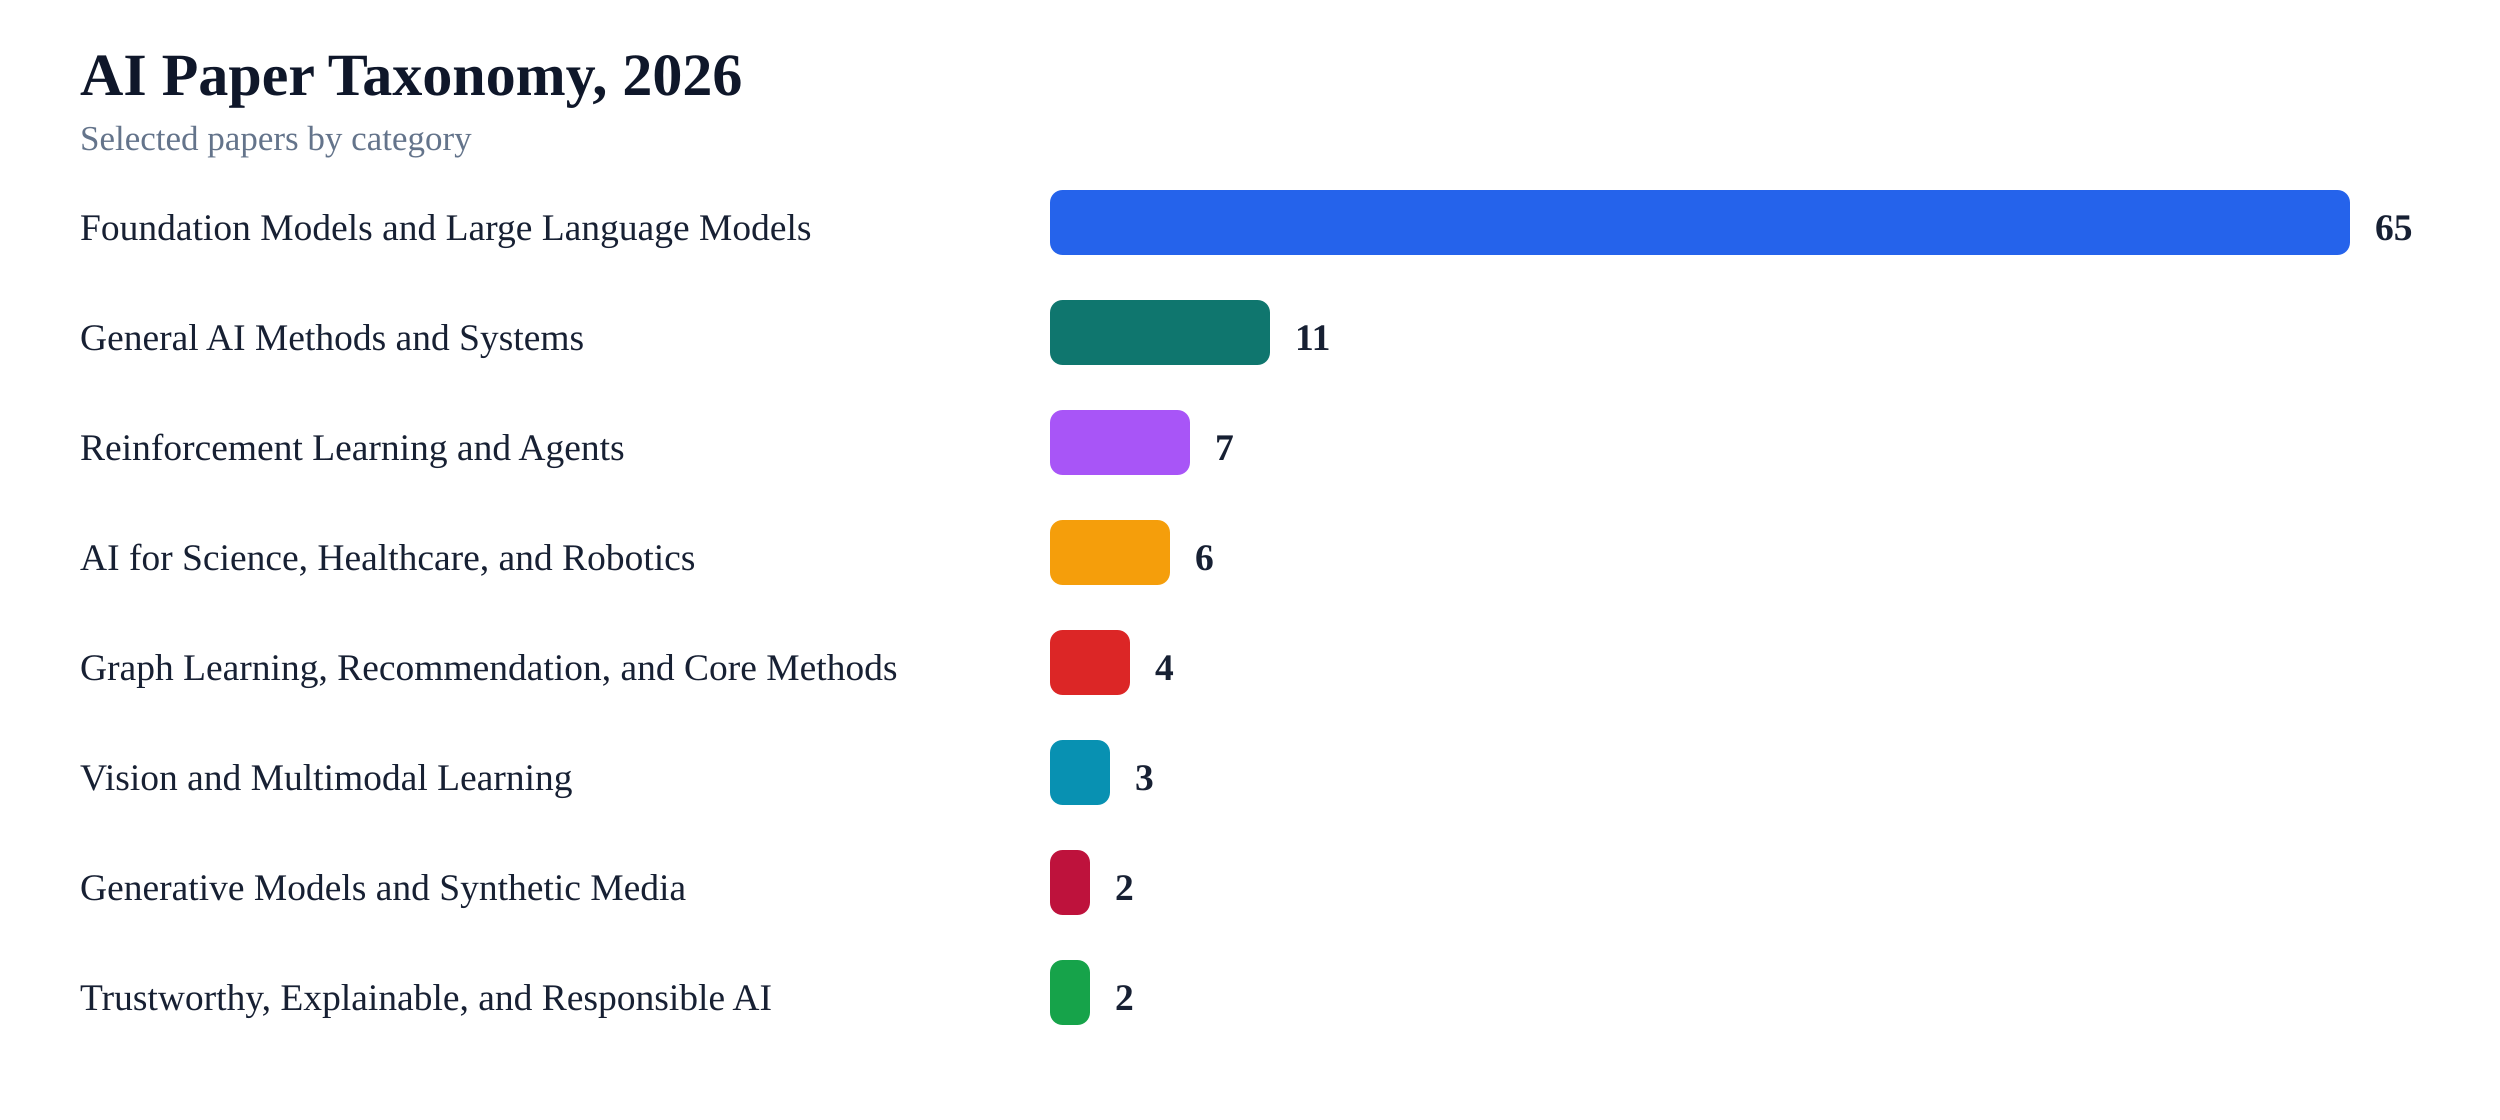
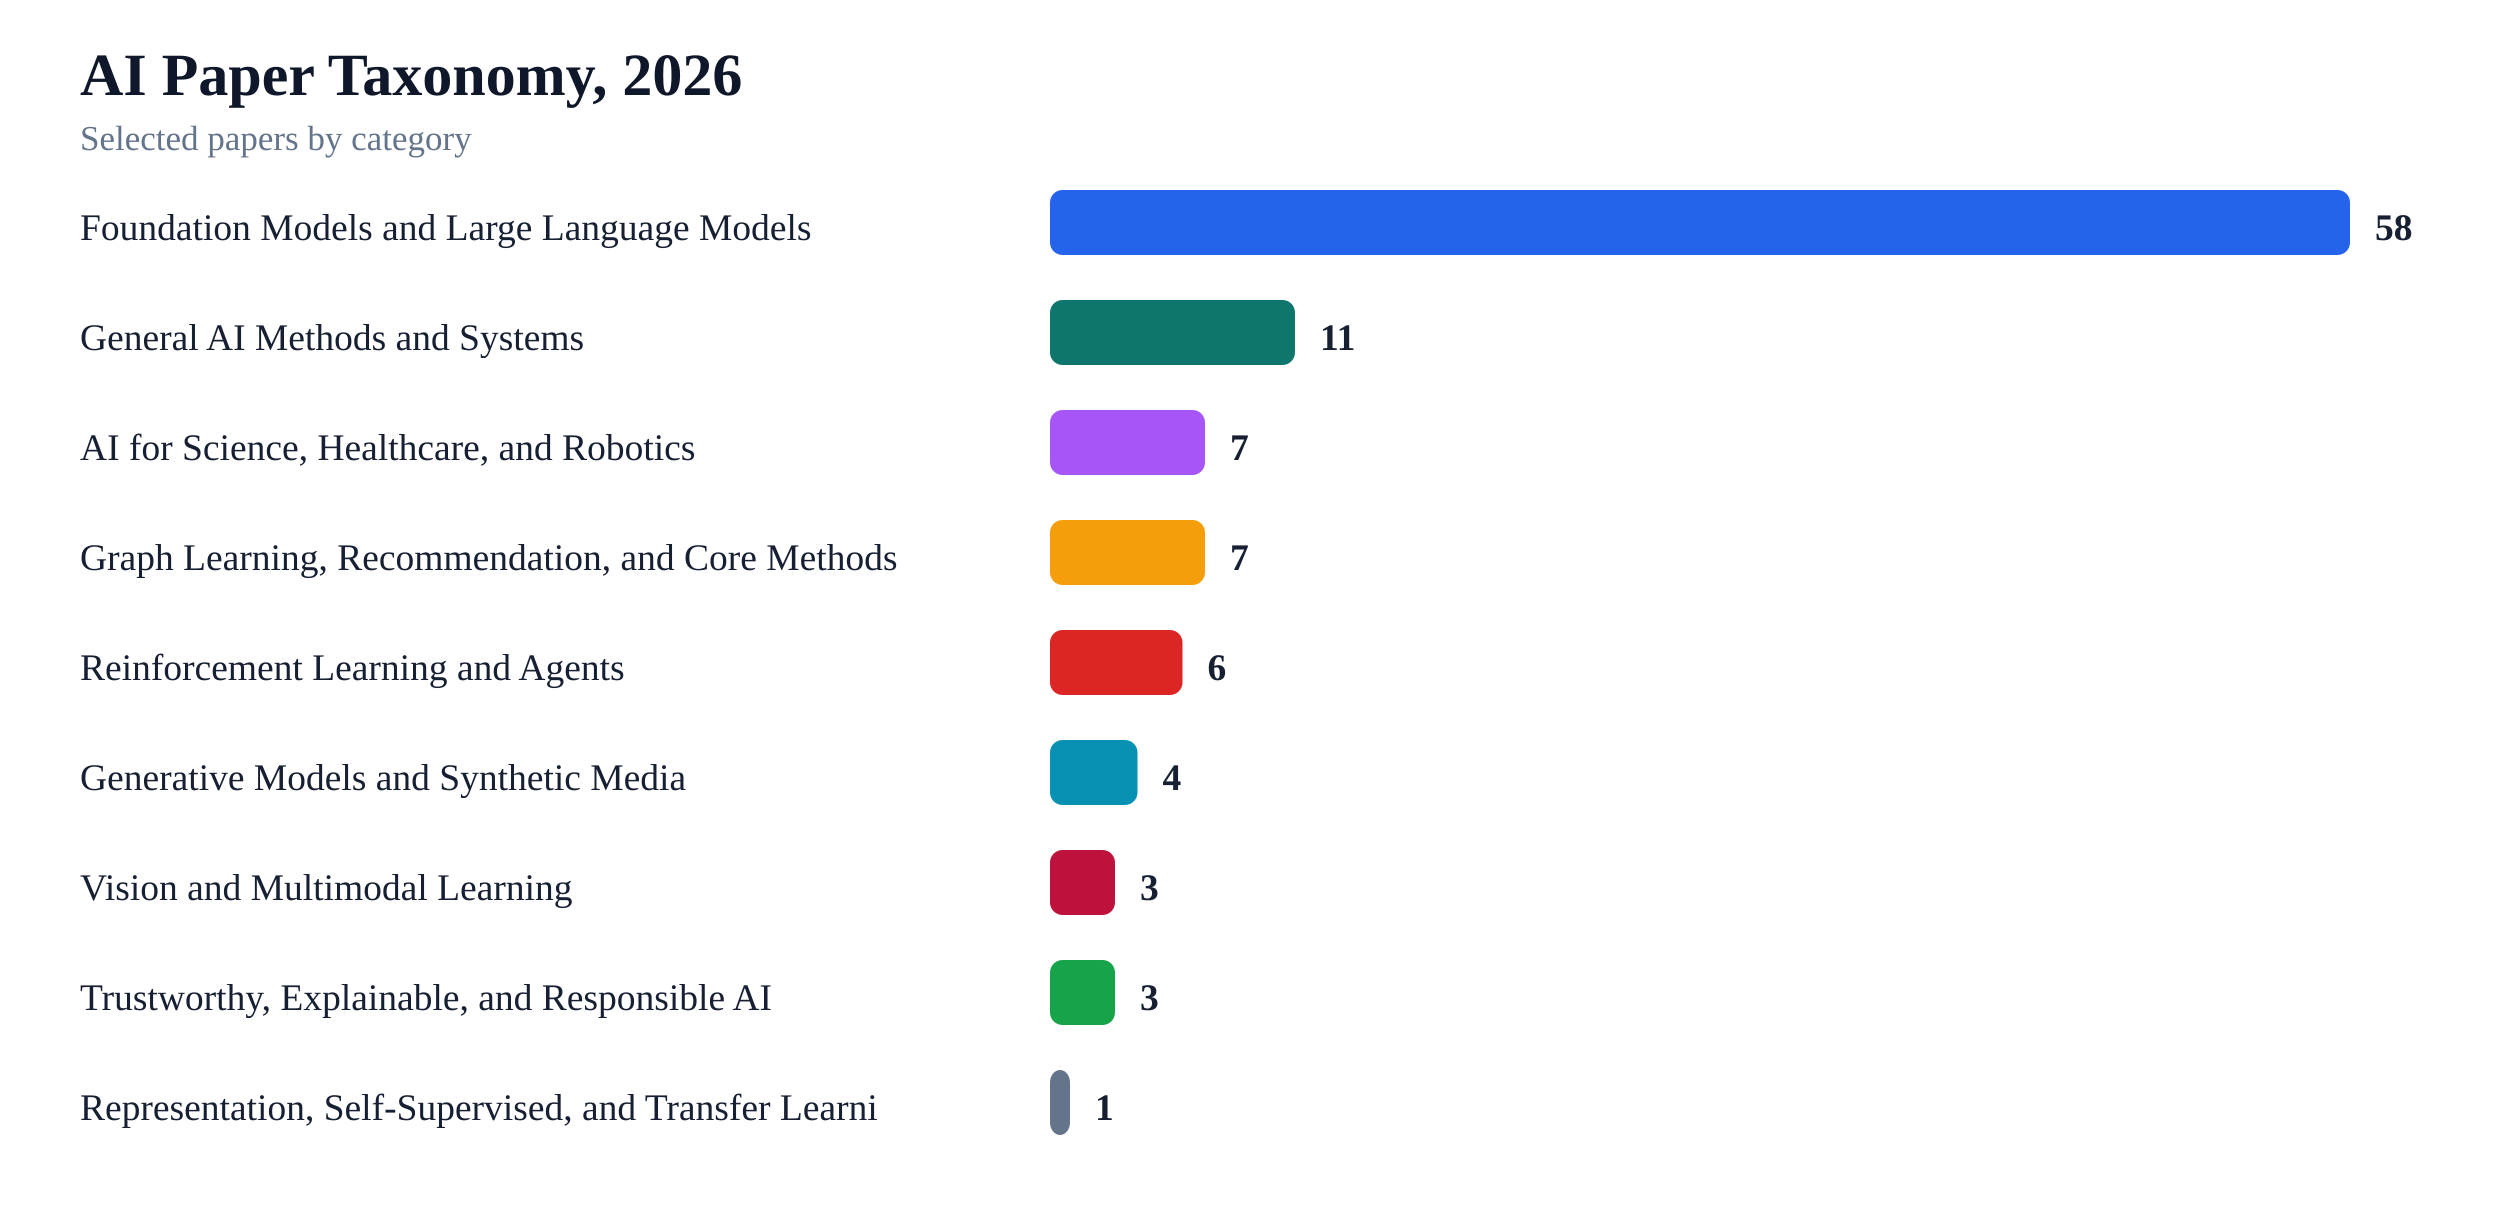
- <svg xmlns="http://www.w3.org/2000/svg" width="1000" height="448" viewBox="0 0 1000 448" role="img" aria-label="Category distribution 2026-2026">
+ <svg xmlns="http://www.w3.org/2000/svg" width="1000" height="492" viewBox="0 0 1000 492" role="img" aria-label="Category distribution 2026-2026">
  <rect width="100%" height="100%" fill="#ffffff" />
  <text x="32" y="38" fill="#0f172a" font-size="24" font-weight="800">AI Paper Taxonomy, 2026</text>
  <text x="32" y="60" fill="#64748b" font-size="14">Selected papers by category</text>
  <text x="32" y="96" fill="#172033" font-size="15">Foundation Models and Large Language Models</text>
  <rect x="420" y="76" width="520" height="26" rx="5" fill="#2563eb" />
-   <text x="950" y="96" fill="#172033" font-size="15" font-weight="700">65</text>
+   <text x="950" y="96" fill="#172033" font-size="15" font-weight="700">58</text>
  <text x="32" y="140" fill="#172033" font-size="15">General AI Methods and Systems</text>
-   <rect x="420" y="120" width="88" height="26" rx="5" fill="#0f766e" />
-   <text x="518" y="140" fill="#172033" font-size="15" font-weight="700">11</text>
-   <text x="32" y="184" fill="#172033" font-size="15">Reinforcement Learning and Agents</text>
-   <rect x="420" y="164" width="56" height="26" rx="5" fill="#a855f7" />
-   <text x="486" y="184" fill="#172033" font-size="15" font-weight="700">7</text>
-   <text x="32" y="228" fill="#172033" font-size="15">AI for Science, Healthcare, and Robotics</text>
-   <rect x="420" y="208" width="48" height="26" rx="5" fill="#f59e0b" />
-   <text x="478" y="228" fill="#172033" font-size="15" font-weight="700">6</text>
-   <text x="32" y="272" fill="#172033" font-size="15">Graph Learning, Recommendation, and Core Methods</text>
-   <rect x="420" y="252" width="32" height="26" rx="5" fill="#dc2626" />
-   <text x="462" y="272" fill="#172033" font-size="15" font-weight="700">4</text>
-   <text x="32" y="316" fill="#172033" font-size="15">Vision and Multimodal Learning</text>
-   <rect x="420" y="296" width="24" height="26" rx="5" fill="#0891b2" />
-   <text x="454" y="316" fill="#172033" font-size="15" font-weight="700">3</text>
-   <text x="32" y="360" fill="#172033" font-size="15">Generative Models and Synthetic Media</text>
-   <rect x="420" y="340" width="16" height="26" rx="5" fill="#be123c" />
-   <text x="446" y="360" fill="#172033" font-size="15" font-weight="700">2</text>
+   <rect x="420" y="120" width="98" height="26" rx="5" fill="#0f766e" />
+   <text x="528" y="140" fill="#172033" font-size="15" font-weight="700">11</text>
+   <text x="32" y="184" fill="#172033" font-size="15">AI for Science, Healthcare, and Robotics</text>
+   <rect x="420" y="164" width="62" height="26" rx="5" fill="#a855f7" />
+   <text x="492" y="184" fill="#172033" font-size="15" font-weight="700">7</text>
+   <text x="32" y="228" fill="#172033" font-size="15">Graph Learning, Recommendation, and Core Methods</text>
+   <rect x="420" y="208" width="62" height="26" rx="5" fill="#f59e0b" />
+   <text x="492" y="228" fill="#172033" font-size="15" font-weight="700">7</text>
+   <text x="32" y="272" fill="#172033" font-size="15">Reinforcement Learning and Agents</text>
+   <rect x="420" y="252" width="53" height="26" rx="5" fill="#dc2626" />
+   <text x="483" y="272" fill="#172033" font-size="15" font-weight="700">6</text>
+   <text x="32" y="316" fill="#172033" font-size="15">Generative Models and Synthetic Media</text>
+   <rect x="420" y="296" width="35" height="26" rx="5" fill="#0891b2" />
+   <text x="465" y="316" fill="#172033" font-size="15" font-weight="700">4</text>
+   <text x="32" y="360" fill="#172033" font-size="15">Vision and Multimodal Learning</text>
+   <rect x="420" y="340" width="26" height="26" rx="5" fill="#be123c" />
+   <text x="456" y="360" fill="#172033" font-size="15" font-weight="700">3</text>
  <text x="32" y="404" fill="#172033" font-size="15">Trustworthy, Explainable, and Responsible AI</text>
-   <rect x="420" y="384" width="16" height="26" rx="5" fill="#16a34a" />
-   <text x="446" y="404" fill="#172033" font-size="15" font-weight="700">2</text>
+   <rect x="420" y="384" width="26" height="26" rx="5" fill="#16a34a" />
+   <text x="456" y="404" fill="#172033" font-size="15" font-weight="700">3</text>
+   <text x="32" y="448" fill="#172033" font-size="15">Representation, Self-Supervised, and Transfer Learni</text>
+   <rect x="420" y="428" width="8" height="26" rx="5" fill="#64748b" />
+   <text x="438" y="448" fill="#172033" font-size="15" font-weight="700">1</text>
</svg>
